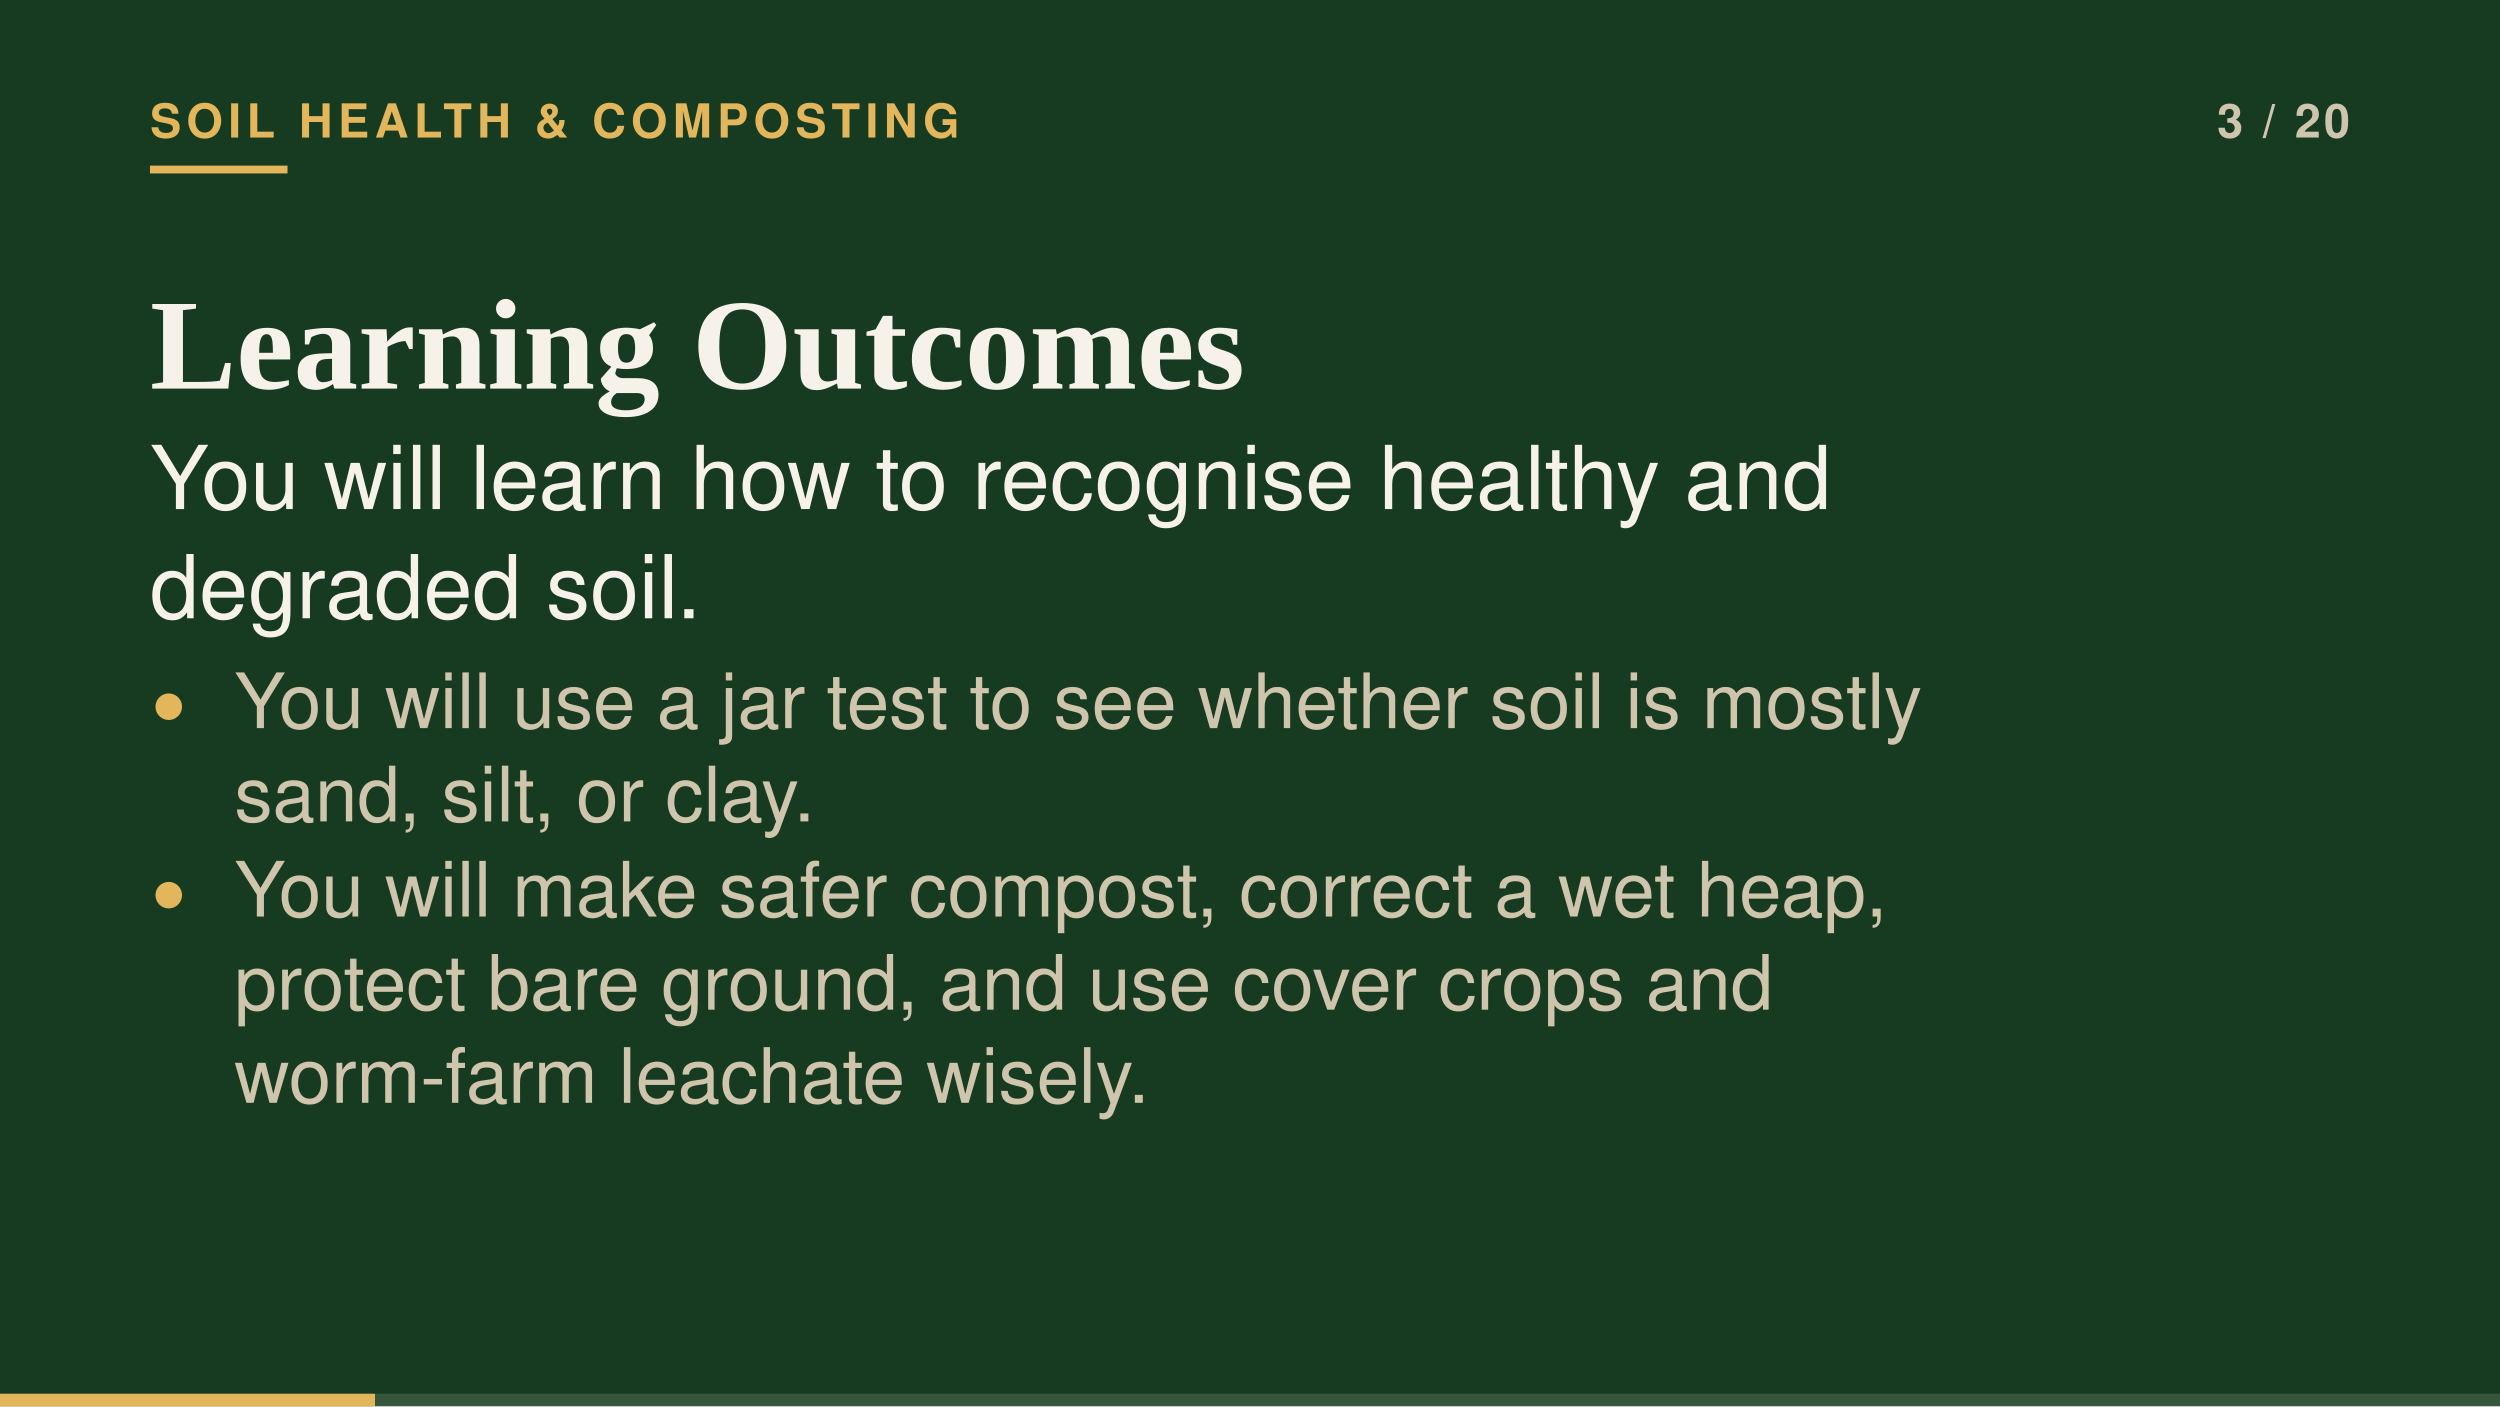
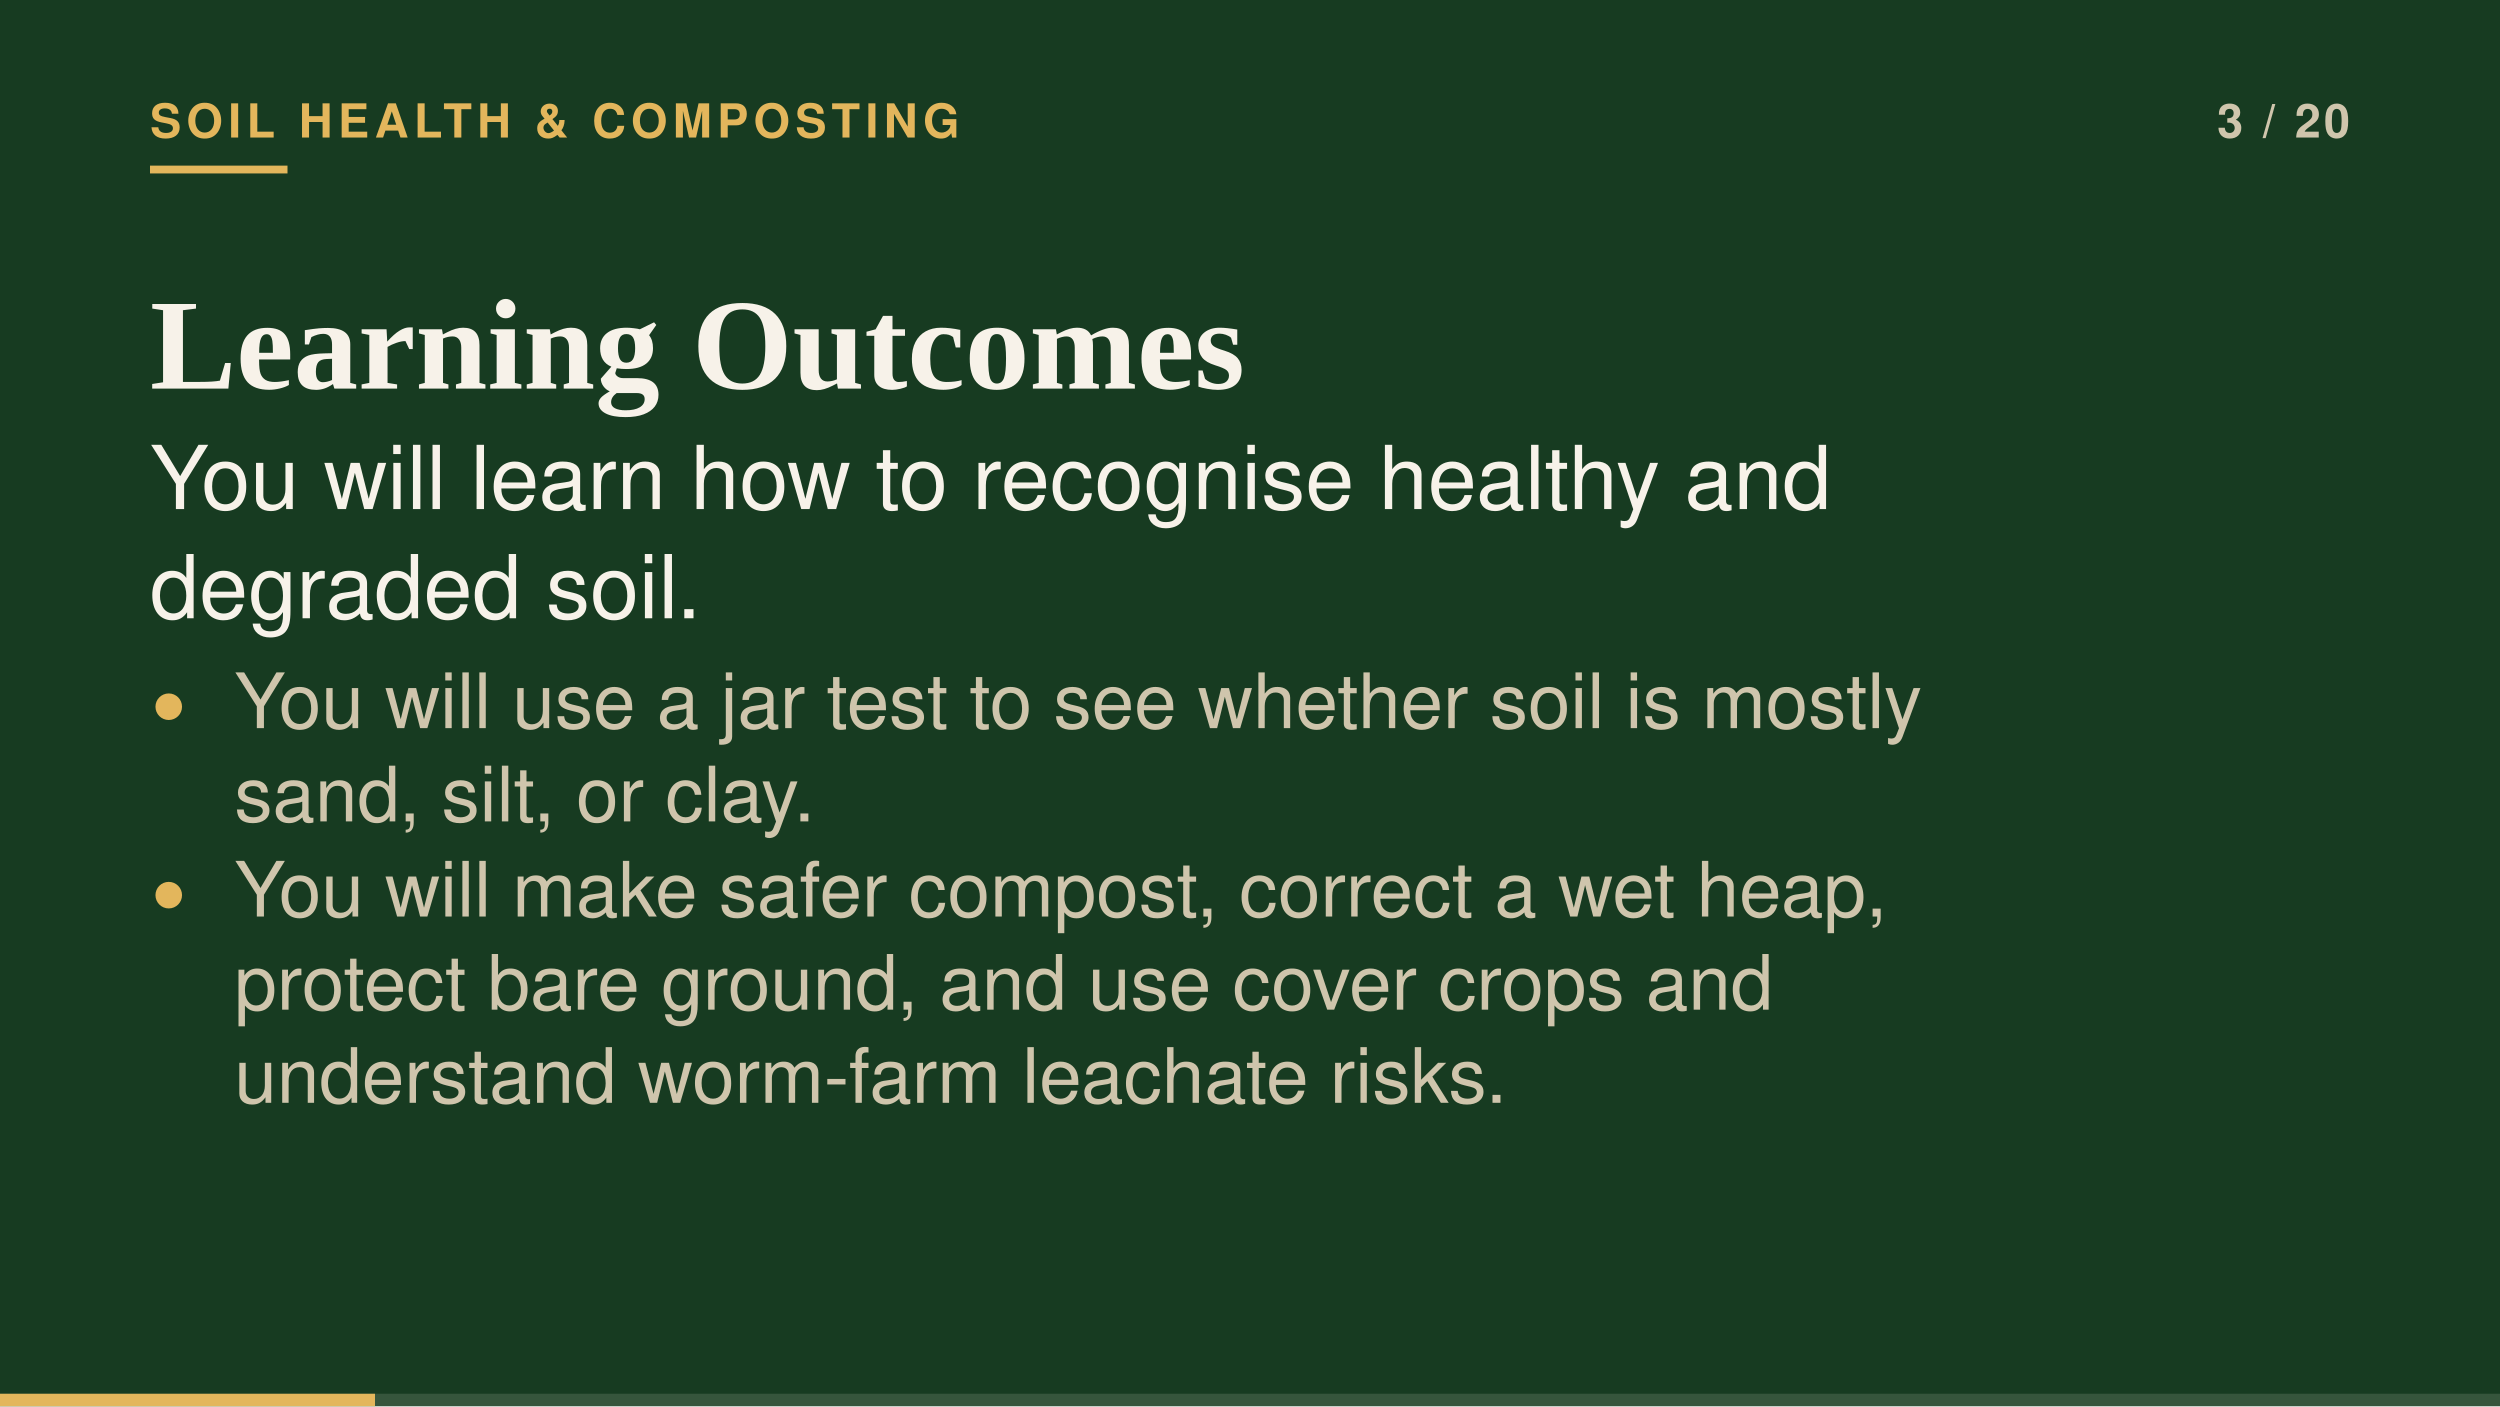
<svg xmlns="http://www.w3.org/2000/svg" viewBox="0 0 1600 900" width="1600" height="900">
  <style>.eye{font:700 30px 'Helvetica Neue',Helvetica,Arial,'Liberation Sans',sans-serif;letter-spacing:3.4px}.num{text-anchor:end;letter-spacing:2px}.hero{font:700 132px Georgia,'Iowan Old Style','Times New Roman',serif}.tag{font:italic 400 58px Georgia,'Iowan Old Style','Times New Roman',serif}.title{font-family:Georgia,'Iowan Old Style','Times New Roman',serif;font-weight:700}.lead{font-family:'Helvetica Neue',Helvetica,Arial,'Liberation Sans',sans-serif;font-weight:400}.point{font-family:'Helvetica Neue',Helvetica,Arial,'Liberation Sans',sans-serif;font-weight:400}.q{font:italic 400 46px Georgia,'Iowan Old Style','Times New Roman',serif}</style>
  <rect width="1600" height="900" fill="#173B21" />
  <text class="eye" font-size="30" x="96" y="88" fill="#E3B65C">SOIL HEALTH &amp; COMPOSTING</text>
  <text class="eye num" x="1504" y="88" fill="#CFC5AC">3 / 20</text>
  <rect x="96" y="106" width="88" height="5" fill="#E3B65C" />
  <text class="title" font-size="82.7" fill="#F7F2E9">
    <tspan x="96" y="248.7">Learning Outcomes</tspan>
  </text>
  <text class="lead" font-size="56.4" fill="#F7F2E9">
    <tspan x="96" y="325.8">You will learn how to recognise healthy and</tspan>
    <tspan x="96" y="395.7">degraded soil.</tspan>
  </text>
  <circle cx="108" cy="452.3" r="8.5" fill="#E3B65C" />
  <text class="point" font-size="48.9" fill="#CFC5AC">
    <tspan x="150" y="466">You will use a jar test to see whether soil is mostly</tspan>
    <tspan x="150" y="525.7">sand, silt, or clay.</tspan>
  </text>
  <circle cx="108" cy="572.9" r="8.5" fill="#E3B65C" />
  <text class="point" font-size="48.9" fill="#CFC5AC">
    <tspan x="150" y="586.6">You will make safer compost, correct a wet heap,</tspan>
    <tspan x="150" y="646.2">protect bare ground, and use cover crops and</tspan>
-     <tspan x="150" y="705.8">worm-farm leachate wisely.</tspan>
+     <tspan x="150" y="705.8">understand worm-farm leachate risks.</tspan>
  </text>
  <rect x="0" y="892" width="1600" height="8" fill="rgba(247,242,233,0.14)" />
  <rect x="0" y="892" width="240" height="8" fill="#E3B65C" />
</svg>
